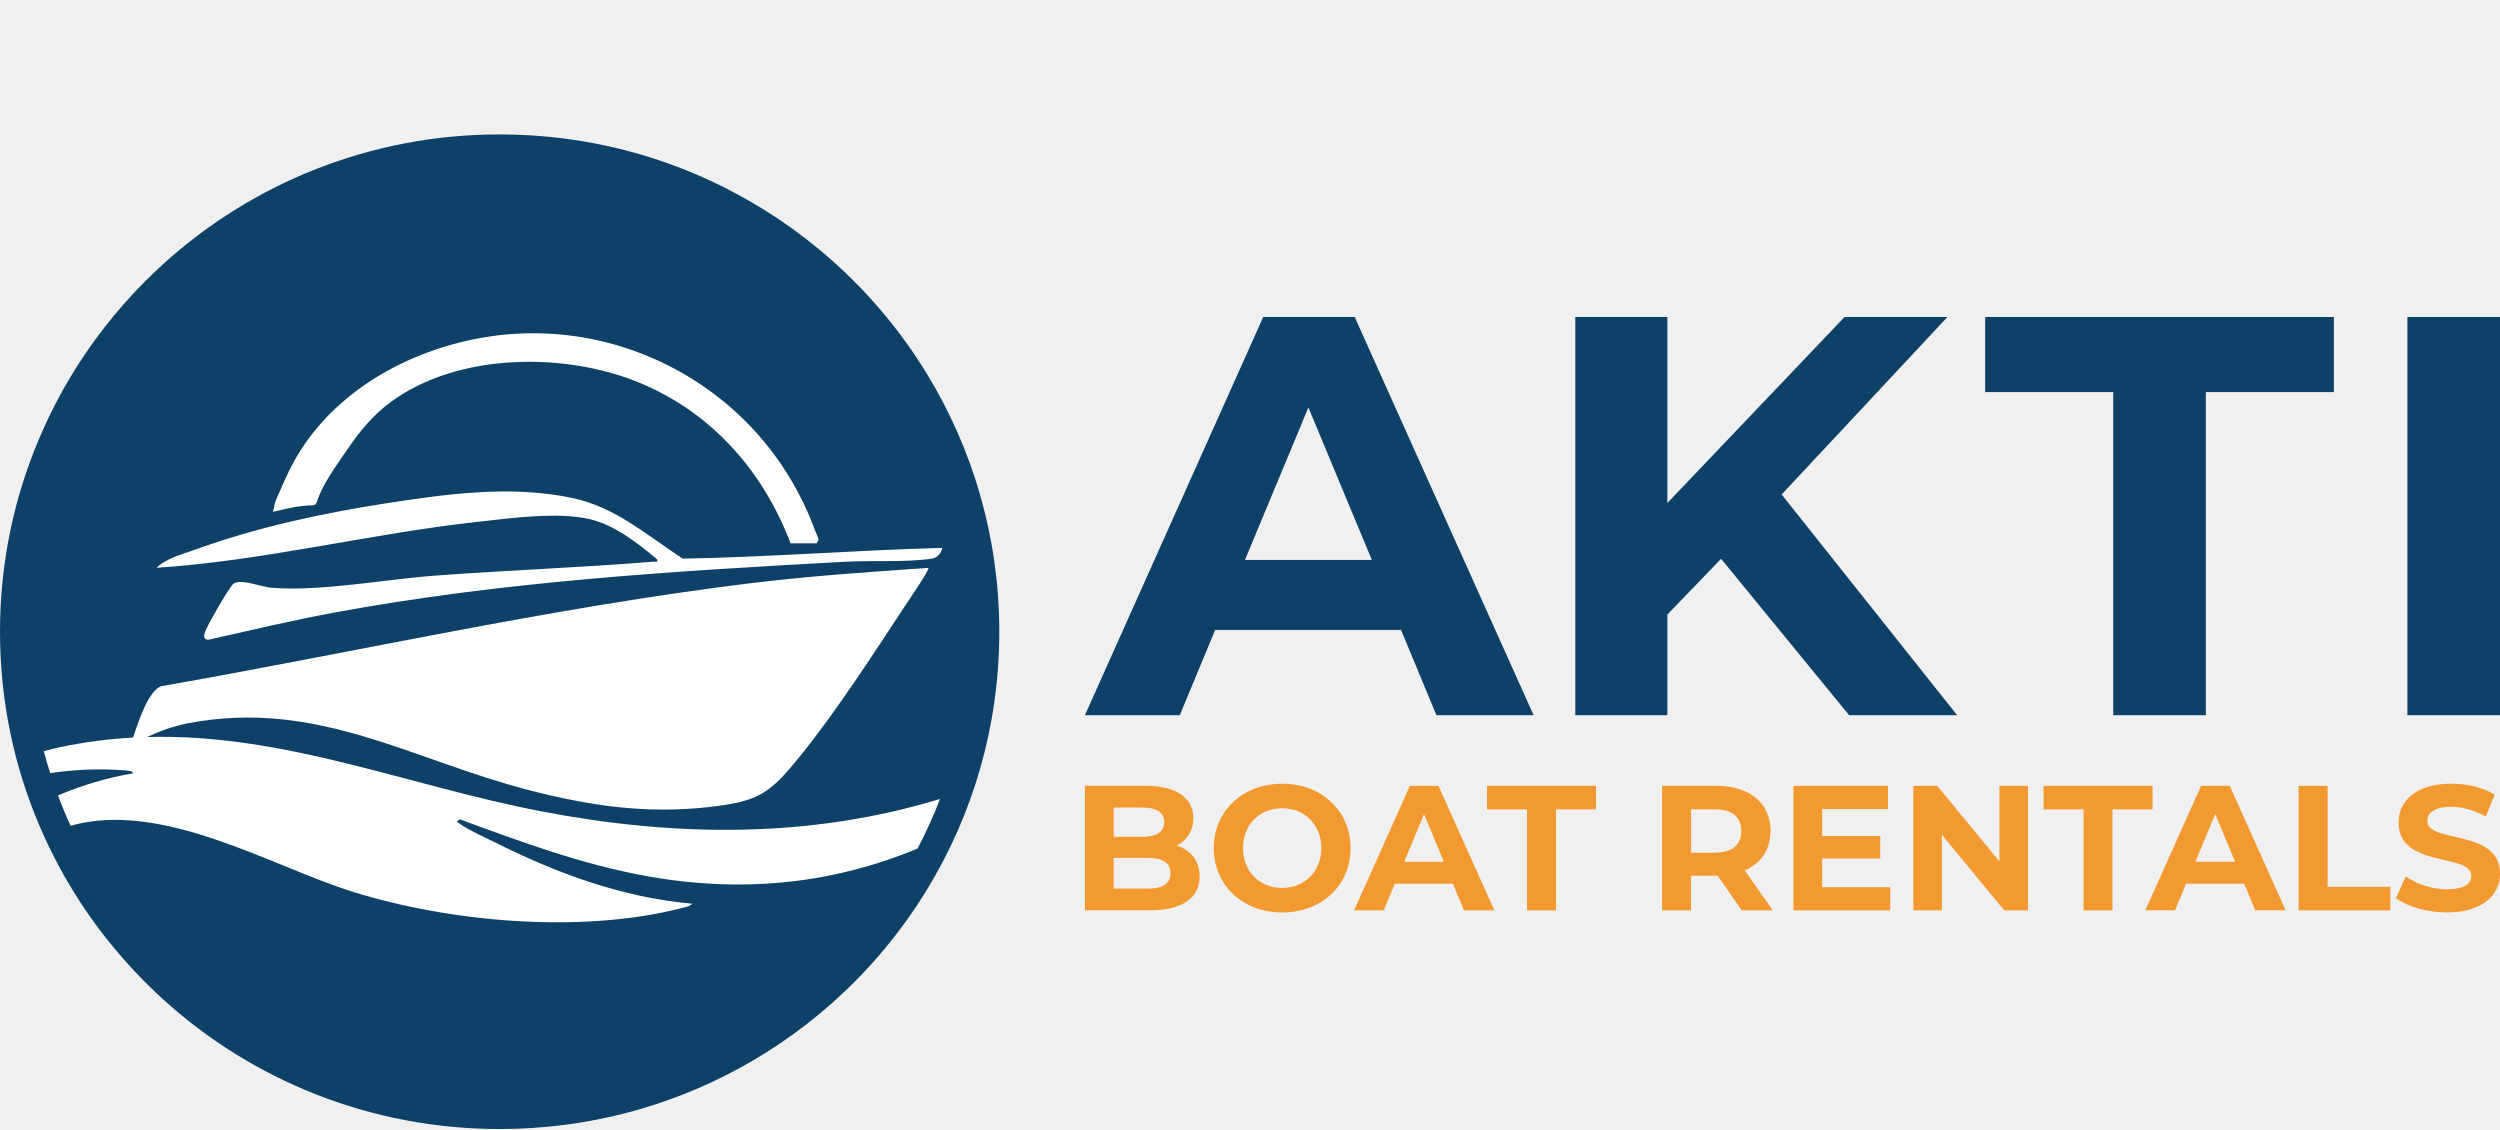
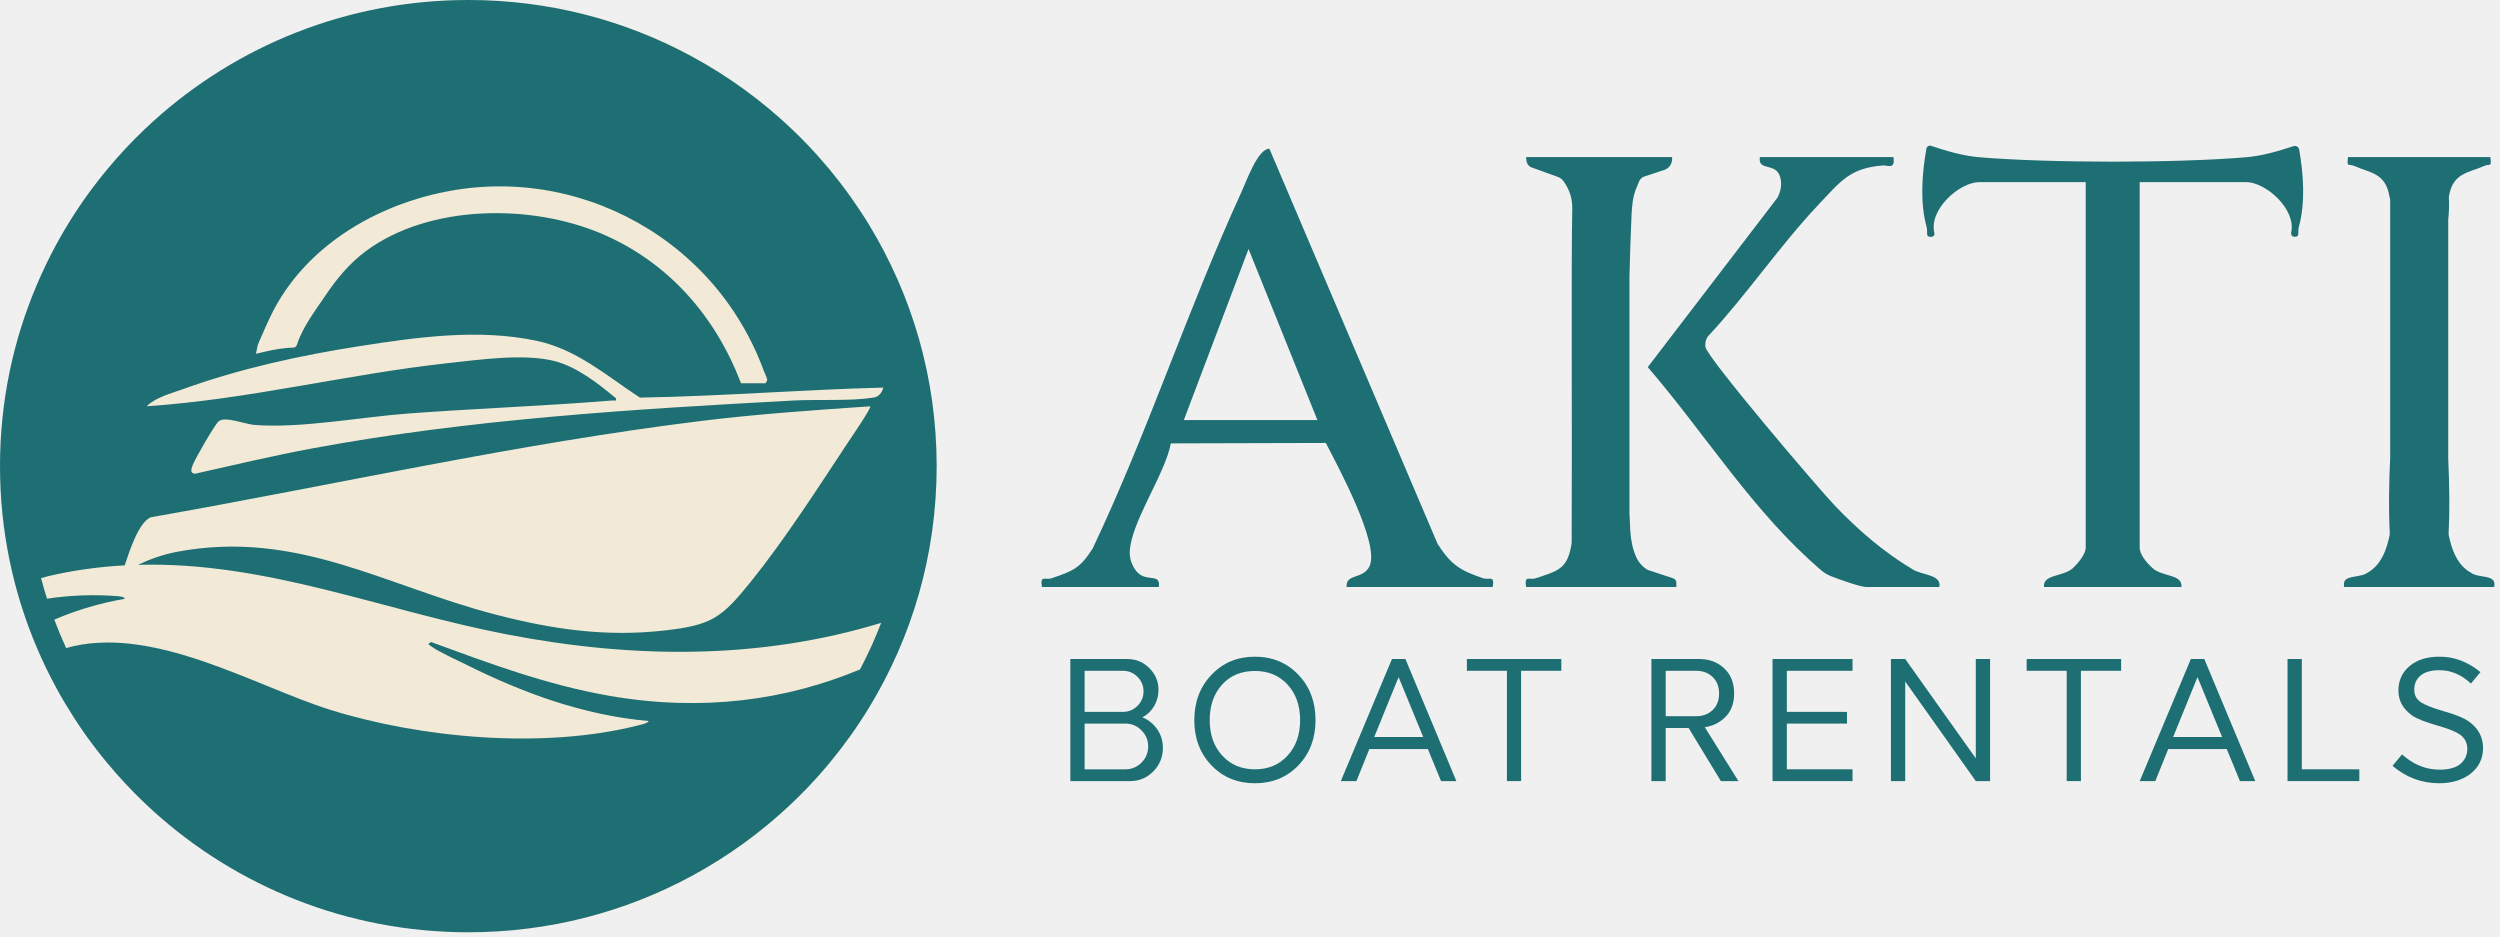
- <svg xmlns="http://www.w3.org/2000/svg" width="186" height="84" viewBox="0 0 186 84" fill="none">
-   <path d="M9.342 57.321C9.491 57.333 9.919 57.373 9.895 57.536C8.09 57.835 6.134 58.404 4.313 59.181C4.601 59.945 4.913 60.702 5.253 61.438C12.059 59.507 20.225 64.469 26.215 66.34C33.429 68.594 43.127 69.486 50.657 67.579C50.877 67.523 51.425 67.411 51.493 67.232C46.26 66.77 41.431 64.954 37.11 62.808C36.349 62.434 34.805 61.729 34.229 61.299C33.993 61.124 33.913 61.152 34.225 60.961C38.766 62.629 43.331 64.341 48.3 65.217C55.762 66.531 62.436 65.568 68.27 63.135C68.898 61.94 69.458 60.71 69.946 59.44C60.316 62.374 50.317 62.291 40.258 60.359C30.26 58.436 21.154 54.558 10.955 54.832C11.935 54.374 12.959 54.008 14.028 53.805C23.562 51.993 30.592 56.517 39.338 58.782C43.839 59.949 48.072 60.574 52.742 60.045C56.483 59.623 57.263 59.061 59.559 56.222C62.316 52.814 64.973 48.657 67.405 44.977C67.585 44.702 69.194 42.361 69.078 42.25C64.625 42.56 60.168 42.859 55.738 43.404C41.091 45.204 26.479 48.509 11.959 51.062C11.027 51.476 10.331 53.574 9.903 54.876C8.162 54.972 6.382 55.191 4.561 55.569C4.125 55.661 3.693 55.768 3.265 55.884C3.409 56.433 3.569 56.979 3.741 57.52C5.577 57.245 7.482 57.17 9.346 57.321H9.342Z" fill="white" />
-   <path d="M43.879 38.626C45.736 39.06 47.46 40.422 48.897 41.62C48.945 41.883 48.781 41.776 48.613 41.788C43.235 42.226 37.83 42.421 32.448 42.819C28.695 43.098 23.838 44.026 20.181 43.727C19.441 43.667 17.881 43.022 17.36 43.436C17.061 43.675 15.432 46.502 15.28 46.956C15.184 47.239 15.068 47.541 15.468 47.605C18.565 46.908 21.678 46.172 24.799 45.59C37.298 43.265 50.253 42.48 62.944 41.792C64.945 41.684 67.445 41.855 69.354 41.557C69.746 41.497 70.034 41.151 70.106 40.764C63.672 40.928 57.235 41.449 50.793 41.561C48.145 39.833 45.792 37.73 42.599 37.053C38.002 36.078 33.161 36.758 28.567 37.471C23.858 38.204 19.041 39.255 14.564 40.876C13.6 41.226 12.351 41.541 11.643 42.246C19.685 41.716 27.539 39.701 35.545 38.825C38.042 38.554 41.471 38.065 43.879 38.626Z" fill="white" />
-   <path d="M22.91 37.607C23.23 37.579 23.466 37.662 23.57 37.336C23.998 35.99 25.05 34.6 25.839 33.434C26.727 32.12 27.751 30.881 29.035 29.93C34.073 26.202 42.139 26.178 47.712 28.536C53.034 30.79 56.775 35.086 58.811 40.422H60.76L60.884 40.191C60.936 40.095 60.676 39.582 60.632 39.466C60.544 39.227 60.456 38.992 60.36 38.757C60.167 38.28 59.959 37.806 59.731 37.344C59.291 36.436 58.787 35.556 58.223 34.712C56.667 32.382 54.662 30.352 52.353 28.759C50.085 27.194 47.524 26.051 44.84 25.406C42.131 24.757 39.302 24.618 36.545 25.016C30.368 25.904 24.214 29.356 21.454 35.126C21.213 35.624 20.993 36.129 20.773 36.635C20.661 36.894 20.529 37.157 20.437 37.423C20.405 37.511 20.321 38.077 20.281 38.084C20.869 37.949 21.458 37.802 22.054 37.706C22.334 37.662 22.618 37.63 22.902 37.607H22.91Z" fill="white" />
-   <path d="M90.415 46.865H104.235L106.872 53.212H114.101L100.79 23.586H93.984L80.717 53.212H87.775L90.411 46.865H90.415ZM97.345 30.316L102.066 41.66H92.624L97.345 30.316Z" fill="#0D4168" />
-   <path d="M124.052 45.722L128.049 41.573L137.575 53.212H145.613L132.554 36.79L144.889 23.586H137.235L124.052 37.423V23.586H117.202V53.212H124.052V45.722Z" fill="#0D4168" />
-   <path d="M157.224 53.212H164.114V29.173H173.641V23.586H147.698V29.173H157.224V53.212Z" fill="#0D4168" />
-   <path d="M186 23.586H179.11V53.212H186V23.586Z" fill="#0D4168" />
-   <path d="M89.251 65.201C89.251 64.039 88.587 63.242 87.55 62.912C88.307 62.514 88.787 61.801 88.787 60.873C88.787 59.432 87.591 58.464 85.266 58.464H80.721V67.726H85.534C87.979 67.726 89.255 66.798 89.255 65.197L89.251 65.201ZM82.857 60.081H84.998C86.046 60.081 86.618 60.439 86.618 61.164C86.618 61.888 86.046 62.263 84.998 62.263H82.857V60.081ZM82.857 66.113V63.824H85.37C86.486 63.824 87.086 64.194 87.086 64.974C87.086 65.755 86.49 66.113 85.37 66.113H82.857Z" fill="#F2992F" />
-   <path d="M90.303 63.099C90.303 65.85 92.456 67.889 95.392 67.889C98.329 67.889 100.482 65.866 100.482 63.099C100.482 60.331 98.313 58.309 95.392 58.309C92.472 58.309 90.303 60.347 90.303 63.099ZM98.305 63.099C98.305 64.859 97.057 66.061 95.392 66.061C93.728 66.061 92.48 64.859 92.48 63.099C92.48 61.339 93.728 60.136 95.392 60.136C97.057 60.136 98.305 61.339 98.305 63.099Z" fill="#F2992F" />
-   <path d="M104.895 58.468L100.746 67.73H102.951L103.775 65.747H108.096L108.92 67.73H111.181L107.02 58.468H104.891H104.895ZM104.471 64.118L105.947 60.574L107.424 64.118H104.471Z" fill="#F2992F" />
-   <path d="M115.77 67.73V60.216H118.747V58.468H110.636V60.216H113.613V67.73H115.77Z" fill="#F2992F" />
-   <path d="M131.73 61.829C131.73 59.75 130.174 58.468 127.689 58.468H123.66V67.73H125.812V65.15H127.793L129.585 67.73H131.898L129.809 64.755C131.018 64.238 131.722 63.222 131.722 61.833L131.73 61.829ZM127.573 63.441H125.816V60.212H127.573C128.889 60.212 129.553 60.805 129.553 61.825C129.553 62.844 128.889 63.437 127.573 63.437V63.441Z" fill="#F2992F" />
-   <path d="M140.464 60.188V58.468H133.43V67.73H140.636V66.01H135.571V63.867H139.892V62.199H135.571V60.188H140.464Z" fill="#F2992F" />
-   <path d="M144.133 58.468H142.349V67.73H144.477V62.107L149.114 67.73H150.883V58.468H148.758V64.09L144.133 58.468Z" fill="#F2992F" />
-   <path d="M157.169 67.73V60.216H160.149V58.468H152.039V60.216H155.016V67.73H157.169Z" fill="#F2992F" />
-   <path d="M162.646 65.743H166.967L167.791 67.726H170.052L165.891 58.464H163.762L159.613 67.726H161.822L162.646 65.743ZM164.815 60.57L166.291 64.114H163.338L164.815 60.57Z" fill="#F2992F" />
-   <path d="M171.02 58.468V67.73H177.838V65.982H173.173V58.468H171.02Z" fill="#F2992F" />
-   <path d="M182.063 66.169C180.947 66.169 179.778 65.771 178.994 65.201L178.262 66.814C179.086 67.447 180.575 67.885 182.051 67.885C184.708 67.885 186 66.563 186 65.014C186 61.614 180.591 62.792 180.591 61.084C180.591 60.503 181.083 60.025 182.359 60.025C183.183 60.025 184.075 60.264 184.94 60.754L185.604 59.125C184.74 58.583 183.543 58.305 182.375 58.305C179.73 58.305 178.454 59.615 178.454 61.188C178.454 64.628 183.863 63.437 183.863 65.169C183.863 65.739 183.343 66.161 182.067 66.161L182.063 66.169Z" fill="#F2992F" />
-   <path d="M3.665 63.039C3.925 63.577 4.201 64.11 4.485 64.636C5.345 66.209 6.314 67.714 7.382 69.135C7.738 69.609 8.106 70.075 8.486 70.533C9.434 71.676 10.447 72.759 11.523 73.782C11.739 73.986 11.955 74.189 12.175 74.388C18.777 80.361 27.547 84 37.174 84C43.591 84 49.629 82.383 54.894 79.536C57.791 77.971 60.456 76.032 62.824 73.786C63.256 73.376 63.676 72.958 64.085 72.532C65.317 71.246 66.453 69.872 67.489 68.423C68.01 67.698 68.502 66.953 68.966 66.189C72.383 60.594 74.347 54.028 74.347 47.004C74.347 39.98 72.379 33.414 68.966 27.819C68.502 27.055 68.005 26.31 67.489 25.585C66.453 24.136 65.313 22.762 64.085 21.476C63.672 21.046 63.252 20.628 62.824 20.222C60.456 17.976 57.791 16.037 54.894 14.472C49.633 11.617 43.595 10 37.178 10C27.551 10 18.781 13.639 12.179 19.612C11.959 19.811 11.743 20.015 11.527 20.218C10.451 21.237 9.434 22.324 8.49 23.467C8.11 23.925 7.742 24.391 7.386 24.864C6.314 26.29 5.345 27.791 4.489 29.364C4.201 29.89 3.929 30.419 3.669 30.961C3.409 31.498 3.161 32.048 2.925 32.601C1.04 37.025 0 41.891 0 47C0 52.109 1.04 56.975 2.921 61.403C3.157 61.956 3.405 62.502 3.665 63.043V63.039ZM20.445 37.423C20.537 37.157 20.669 36.894 20.781 36.635C20.997 36.129 21.221 35.624 21.462 35.126C24.222 29.356 30.376 25.904 36.553 25.016C39.31 24.618 42.139 24.757 44.848 25.406C47.532 26.051 50.089 27.194 52.361 28.759C54.674 30.352 56.675 32.378 58.231 34.712C58.791 35.552 59.295 36.432 59.739 37.344C59.964 37.806 60.175 38.28 60.368 38.757C60.464 38.992 60.552 39.227 60.64 39.466C60.68 39.578 60.94 40.091 60.892 40.191L60.768 40.422H58.819C56.783 35.086 53.042 30.79 47.72 28.536C42.147 26.175 34.081 26.202 29.044 29.93C27.759 30.881 26.731 32.12 25.847 33.434C25.058 34.6 24.002 35.99 23.578 37.336C23.474 37.666 23.238 37.583 22.918 37.607C22.634 37.63 22.35 37.662 22.07 37.706C21.474 37.802 20.885 37.949 20.297 38.084C20.333 38.077 20.421 37.511 20.453 37.423H20.445ZM14.564 40.876C19.041 39.255 23.858 38.204 28.567 37.471C33.161 36.755 38.002 36.074 42.599 37.053C45.792 37.73 48.148 39.833 50.793 41.561C57.239 41.453 63.672 40.928 70.106 40.764C70.034 41.151 69.746 41.493 69.354 41.557C67.441 41.855 64.941 41.684 62.944 41.792C50.253 42.48 37.302 43.265 24.798 45.59C21.678 46.172 18.565 46.908 15.468 47.605C15.068 47.541 15.184 47.243 15.28 46.956C15.432 46.502 17.06 43.675 17.36 43.436C17.881 43.022 19.441 43.667 20.181 43.727C23.838 44.026 28.691 43.094 32.448 42.819C37.83 42.421 43.235 42.226 48.612 41.788C48.781 41.776 48.945 41.879 48.897 41.62C47.46 40.422 45.736 39.06 43.879 38.626C41.471 38.065 38.042 38.55 35.545 38.825C27.539 39.701 19.685 41.716 11.643 42.246C12.355 41.537 13.6 41.222 14.564 40.876ZM4.557 55.569C6.378 55.191 8.154 54.968 9.899 54.876C10.331 53.574 11.023 51.476 11.955 51.062C26.479 48.509 41.091 45.2 55.734 43.404C60.167 42.859 64.621 42.556 69.074 42.25C69.19 42.361 67.585 44.702 67.401 44.977C64.969 48.657 62.312 52.81 59.555 56.222C57.259 59.065 56.479 59.623 52.738 60.045C48.068 60.574 43.835 59.949 39.334 58.782C30.588 56.517 23.558 51.993 14.024 53.805C12.955 54.008 11.931 54.37 10.951 54.832C21.145 54.554 30.252 58.432 40.254 60.359C50.313 62.295 60.312 62.374 69.942 59.44C69.454 60.71 68.894 61.94 68.266 63.135C62.436 65.568 55.758 66.531 48.297 65.217C43.327 64.341 38.762 62.629 34.221 60.961C33.909 61.152 33.989 61.12 34.225 61.299C34.801 61.729 36.345 62.434 37.106 62.808C41.431 64.954 46.256 66.774 51.489 67.232C51.421 67.411 50.873 67.523 50.653 67.579C43.127 69.486 33.425 68.594 26.211 66.34C20.221 64.465 12.055 59.503 5.249 61.438C4.909 60.698 4.597 59.945 4.309 59.181C6.13 58.404 8.086 57.835 9.891 57.536C9.919 57.369 9.486 57.333 9.338 57.321C7.47 57.17 5.569 57.245 3.733 57.52C3.561 56.979 3.401 56.433 3.257 55.884C3.685 55.768 4.117 55.661 4.553 55.569H4.557Z" fill="#0D4168" />
+ <svg xmlns="http://www.w3.org/2000/svg" width="227" height="85" viewBox="0 0 227 85" fill="none">
+   <circle cx="42.707" cy="42.326" r="42.326" fill="#F2EAD6" />
+   <path d="M4.192 60.674C4.49 61.288 4.806 61.899 5.131 62.5C6.115 64.299 7.222 66.021 8.444 67.647C8.852 68.189 9.273 68.722 9.708 69.246C10.792 70.554 11.95 71.793 13.182 72.963C13.429 73.195 13.676 73.428 13.928 73.656C21.48 80.488 31.512 84.651 42.524 84.651C49.866 84.651 56.772 82.802 62.796 79.545C66.109 77.755 69.157 75.537 71.867 72.968C72.361 72.499 72.842 72.02 73.309 71.533C74.719 70.062 76.018 68.49 77.204 66.832C77.799 66.003 78.362 65.151 78.893 64.277C82.801 57.877 85.049 50.365 85.049 42.33C85.049 34.295 82.797 26.784 78.893 20.384C78.362 19.509 77.794 18.658 77.204 17.829C76.018 16.171 74.714 14.599 73.309 13.128C72.837 12.636 72.357 12.158 71.867 11.693C69.157 9.124 66.109 6.905 62.796 5.115C56.777 1.849 49.87 0 42.529 0C31.517 0 21.484 4.163 13.932 10.996C13.681 11.224 13.433 11.456 13.186 11.688C11.955 12.854 10.792 14.098 9.712 15.405C9.277 15.929 8.856 16.462 8.449 17.004C7.222 18.635 6.115 20.352 5.135 22.151C4.806 22.753 4.495 23.358 4.197 23.978C3.9 24.593 3.616 25.221 3.346 25.855C1.19 30.915 0 36.482 0 42.326C0 48.17 1.19 53.736 3.341 58.801C3.611 59.435 3.895 60.059 4.192 60.678V60.674ZM23.388 31.371C23.493 31.066 23.645 30.765 23.773 30.469C24.02 29.89 24.276 29.312 24.551 28.742C27.709 22.142 34.748 18.193 41.815 17.177C44.968 16.722 48.204 16.881 51.303 17.624C54.374 18.361 57.299 19.669 59.898 21.459C62.544 23.281 64.832 25.599 66.613 28.269C67.254 29.23 67.83 30.237 68.338 31.28C68.595 31.808 68.837 32.35 69.057 32.897C69.167 33.166 69.267 33.434 69.368 33.708C69.414 33.835 69.711 34.423 69.656 34.537L69.514 34.801H67.286C64.956 28.697 60.676 23.782 54.589 21.204C48.214 18.503 38.986 18.535 33.224 22.798C31.755 23.887 30.578 25.303 29.567 26.807C28.665 28.141 27.457 29.731 26.972 31.271C26.853 31.649 26.583 31.553 26.217 31.58C25.892 31.608 25.567 31.644 25.246 31.694C24.564 31.803 23.892 31.972 23.219 32.127C23.26 32.118 23.361 31.471 23.397 31.371H23.388ZM16.66 35.32C21.782 33.466 27.292 32.264 32.679 31.425C37.934 30.606 43.472 29.827 48.731 30.947C52.383 31.721 55.079 34.127 58.104 36.103C65.478 35.98 72.837 35.379 80.197 35.193C80.115 35.634 79.785 36.026 79.337 36.099C77.149 36.441 74.288 36.245 72.004 36.368C57.486 37.156 42.671 38.053 28.368 40.713C24.798 41.378 21.237 42.221 17.694 43.018C17.237 42.945 17.369 42.604 17.479 42.276C17.653 41.756 19.516 38.522 19.859 38.249C20.454 37.775 22.239 38.513 23.086 38.581C27.269 38.923 32.821 37.857 37.119 37.543C43.275 37.087 49.458 36.864 55.61 36.363C55.802 36.349 55.99 36.468 55.935 36.172C54.292 34.801 52.319 33.243 50.195 32.746C47.44 32.104 43.517 32.66 40.661 32.974C31.503 33.976 22.518 36.281 13.319 36.887C14.134 36.076 15.557 35.716 16.66 35.32ZM5.213 52.128C7.296 51.696 9.328 51.441 11.323 51.336C11.818 49.846 12.61 47.446 13.676 46.972C30.29 44.052 47.005 40.267 63.757 38.212C68.828 37.589 73.922 37.242 79.016 36.892C79.149 37.019 77.314 39.697 77.103 40.012C74.32 44.221 71.281 48.972 68.128 52.875C65.501 56.128 64.608 56.765 60.329 57.248C54.987 57.854 50.145 57.139 44.996 55.804C34.991 53.212 26.949 48.038 16.042 50.11C14.82 50.343 13.648 50.757 12.527 51.286C24.189 50.967 34.606 55.403 46.049 57.608C57.555 59.822 68.993 59.913 80.01 56.556C79.451 58.009 78.81 59.416 78.092 60.783C71.423 63.566 63.784 64.668 55.248 63.165C49.564 62.163 44.341 60.204 39.147 58.296C38.79 58.514 38.881 58.478 39.151 58.683C39.81 59.175 41.577 59.981 42.447 60.409C47.394 62.865 52.914 64.946 58.901 65.47C58.823 65.675 58.196 65.803 57.944 65.866C49.335 68.048 38.236 67.028 29.983 64.45C23.132 62.304 13.79 56.629 6.005 58.843C5.616 57.995 5.259 57.134 4.929 56.26C7.012 55.371 9.25 54.72 11.314 54.379C11.346 54.187 10.852 54.146 10.683 54.133C8.545 53.959 6.371 54.046 4.27 54.36C4.073 53.741 3.89 53.117 3.726 52.488C4.215 52.356 4.71 52.233 5.209 52.128H5.213Z" fill="#1E6F73" />
+   <path d="M134.652 52.5C132.597 51.803 131.767 51.301 130.538 49.395L115.259 13.501C114.216 13.495 113.18 16.441 112.732 17.417C107.867 28.023 104.229 39.217 99.229 49.773C98.08 51.609 97.415 51.848 95.495 52.5C94.906 52.7 94.416 52.167 94.608 53.3H105.22C105.406 52.02 104.181 52.862 103.302 51.997C102.85 51.553 102.554 50.762 102.58 50.116C102.689 47.392 105.777 43.101 106.314 40.259L120.385 40.22C121.486 42.358 125.284 49.356 124.36 51.394C123.792 52.645 122.169 52.041 122.275 53.3H135.54C135.731 52.166 135.242 52.7 134.652 52.5L134.652 52.5ZM107.493 38.14L113.368 22.608L119.621 38.14H107.493Z" fill="#1E6F73" />
+   <path d="M151.921 52.509L149.606 51.746C149.143 51.471 148.776 51.059 148.56 50.566C148.235 49.823 148.083 49.035 148.032 48.199C148.003 47.738 147.978 47.209 147.955 46.623V25.064C148.005 23.116 148.068 21.241 148.145 19.521C148.182 18.689 148.256 17.859 148.575 17.089L148.832 16.471C148.921 16.257 149.099 16.093 149.319 16.02L151.129 15.425C151.521 15.296 151.795 14.941 151.821 14.53L151.838 14.263H138.573L138.598 14.567C138.622 14.861 138.816 15.114 139.094 15.214L141.442 16.06C141.67 16.142 141.865 16.294 142 16.494C142.526 17.266 142.779 18.018 142.761 18.98C142.653 24.64 142.761 39.053 142.707 49.286C142.366 51.715 141.418 51.834 139.46 52.5C138.872 52.7 138.381 52.166 138.572 53.3H152.216V52.916C152.216 52.731 152.098 52.567 151.922 52.509H151.921Z" fill="#1E6F73" />
+   <path d="M173.695 51.717C171.014 50.109 168.762 48.163 166.608 45.919C165.165 44.416 154.939 32.415 154.848 31.488C154.816 31.158 154.874 30.848 155.056 30.567C158.536 26.856 161.629 22.275 165.092 18.611C167.158 16.425 167.989 15.246 170.996 15.024C171.385 14.995 172.111 15.43 171.924 14.263H159.796C159.59 15.583 161.231 14.716 161.631 16.047C161.824 16.689 161.705 17.363 161.395 17.948L149.616 33.336C154.871 39.432 159.231 46.558 165.368 51.782C165.63 52.006 165.927 52.186 166.248 52.315C167.232 52.709 168.995 53.3 169.46 53.3H176.093C176.306 52.165 174.569 52.241 173.695 51.717Z" fill="#1E6F73" />
+   <path d="M208.249 13.27C206.873 13.726 205.399 14.155 203.964 14.276C200.806 14.543 196.33 14.677 191.835 14.68C187.34 14.676 182.864 14.543 179.706 14.276C178.243 14.152 176.738 13.709 175.339 13.243C175.152 13.181 174.953 13.299 174.919 13.493C174.514 15.777 174.32 18.37 174.931 20.586C175.086 21.152 174.759 21.536 175.4 21.502C175.566 21.494 175.685 21.334 175.644 21.172C175.11 19.022 177.933 16.537 179.719 16.537H189.384V49.7C189.384 50.431 188.453 51.368 188.228 51.575C187.331 52.4 185.473 52.113 185.594 53.3H198.075C198.197 52.113 196.338 52.401 195.441 51.575C195.217 51.368 194.285 50.515 194.285 49.7V16.537H203.95C205.72 16.537 208.507 18.977 208.039 21.113C207.995 21.313 208.142 21.505 208.346 21.504C208.884 21.503 208.589 21.128 208.739 20.586C209.342 18.398 209.16 15.842 208.766 13.58C208.724 13.34 208.48 13.193 208.249 13.27Z" fill="#1E6F73" />
+   <path d="M226.471 53.282C226.713 52.202 225.36 52.487 224.549 52.116L224.081 51.833C223.019 51.063 222.597 49.825 222.332 48.529C222.443 46.289 222.407 43.998 222.3 41.682V19.935C222.374 19.259 222.398 18.577 222.353 17.884C222.699 15.693 224.087 15.72 225.589 15.057C226.049 14.854 226.266 15.234 226.121 14.262H213.202C213.057 15.235 213.275 14.855 213.734 15.057C215.236 15.72 216.624 15.693 216.97 17.884C216.987 17.942 217.007 18.007 217.028 18.079V41.57C216.917 43.923 216.879 46.252 216.991 48.529C216.727 49.825 216.305 51.063 215.242 51.832L214.774 52.116C213.963 52.487 212.61 52.201 212.852 53.282L212.823 53.299H226.5L226.47 53.282L226.471 53.282Z" fill="#1E6F73" />
+   <path d="M221.474 59.627C222.808 59.611 224.059 60.078 225.227 61.026L224.359 62.066C223.499 61.258 222.545 60.855 221.498 60.855C220.721 60.855 220.14 61.026 219.754 61.37C219.395 61.673 219.215 62.095 219.215 62.637C219.215 63.143 219.436 63.531 219.879 63.802C220.265 64.042 220.924 64.297 221.857 64.568C222.931 64.865 223.708 65.183 224.187 65.522C225.037 66.137 225.461 66.934 225.461 67.914C225.461 68.894 225.071 69.684 224.289 70.283C223.543 70.841 222.605 71.12 221.474 71.12C219.9 71.12 218.488 70.593 217.237 69.54L218.105 68.501C219.131 69.423 220.27 69.884 221.521 69.884C222.319 69.884 222.928 69.725 223.351 69.407C223.804 69.048 224.031 68.574 224.031 67.985C224.026 67.427 223.791 66.989 223.327 66.671C222.962 66.426 222.321 66.171 221.404 65.905C220.278 65.587 219.499 65.285 219.066 64.998C218.206 64.404 217.776 63.638 217.776 62.7C217.776 61.793 218.112 61.055 218.785 60.487C219.462 59.914 220.359 59.627 221.474 59.627Z" fill="#1E6F73" />
+   <path d="M207.708 59.838H209.006V69.853H214.228V70.924H207.708V59.838Z" fill="#1E6F73" />
+   <path d="M198.93 59.838H200.15L204.778 70.924H203.386L202.19 68.016H196.874L195.701 70.924H194.286L198.93 59.838ZM199.532 61.48L197.32 66.921H201.768L199.532 61.48Z" fill="#1E6F73" />
+   <path d="M184.022 59.838H192.598V60.909H188.947V70.924H187.657V60.909H184.022V59.838Z" fill="#1E6F73" />
+   <path d="M171.695 59.838H172.993L179.403 68.86V59.838H180.701V70.924H179.403L172.993 61.879V70.924H171.695V59.838Z" fill="#1E6F73" />
+   <path d="M160.946 59.838H168.209V60.909H162.244V64.638H167.709V65.702H162.244V69.853H168.209V70.924H160.946V59.838Z" fill="#1E6F73" />
+   <path d="M151.246 60.909V65.029H154.029C154.623 65.029 155.115 64.844 155.506 64.474C155.897 64.099 156.093 63.599 156.093 62.973C156.093 62.343 155.897 61.842 155.506 61.472C155.115 61.097 154.623 60.909 154.029 60.909H151.246ZM156.257 70.924L153.325 66.1H151.246V70.924H149.948V59.838H154.302C155.199 59.838 155.949 60.12 156.554 60.682C157.159 61.245 157.461 62.009 157.461 62.973C157.461 63.922 157.159 64.667 156.554 65.209C156.064 65.657 155.478 65.931 154.795 66.03L157.852 70.924H156.257Z" fill="#1E6F73" />
+   <path d="M133.192 59.838H141.768V60.909H138.117V70.924H136.827V60.909H133.192V59.838Z" fill="#1E6F73" />
+   <path d="M126.391 59.838H127.611L132.239 70.924H130.847L129.651 68.016H124.335L123.162 70.924H121.747L126.391 59.838ZM126.993 61.48L124.78 66.921H129.229L126.993 61.48Z" fill="#1E6F73" />
+   <path d="M117.902 61.277C118.934 62.361 119.45 63.732 119.45 65.389C119.45 67.046 118.929 68.417 117.887 69.501C116.849 70.58 115.536 71.12 113.946 71.12C112.362 71.12 111.048 70.58 110.006 69.501C108.964 68.417 108.442 67.046 108.442 65.389C108.442 63.732 108.964 62.358 110.006 61.269C111.048 60.174 112.362 59.627 113.946 59.627C115.536 59.627 116.855 60.177 117.902 61.277ZM109.842 65.389C109.842 66.708 110.222 67.781 110.983 68.61C111.739 69.439 112.727 69.853 113.946 69.853C115.166 69.853 116.154 69.439 116.909 68.61C117.67 67.781 118.051 66.708 118.051 65.389C118.051 64.07 117.673 62.997 116.917 62.168C116.161 61.339 115.171 60.925 113.946 60.925C112.701 60.925 111.705 61.339 110.96 62.168C110.214 62.997 109.842 64.07 109.842 65.389Z" fill="#1E6F73" />
+   <path d="M102.361 59.838C103.138 59.838 103.802 60.112 104.355 60.659C104.912 61.206 105.191 61.868 105.191 62.645C105.191 63.176 105.058 63.666 104.793 64.115C104.532 64.563 104.178 64.902 103.729 65.131C104.292 65.366 104.743 65.73 105.082 66.226C105.421 66.721 105.59 67.284 105.59 67.914C105.59 68.743 105.301 69.452 104.722 70.041C104.144 70.63 103.44 70.924 102.611 70.924H97.186V59.838H102.361ZM101.962 60.909H98.483V64.638H101.962C102.478 64.638 102.919 64.456 103.284 64.091C103.648 63.726 103.831 63.289 103.831 62.778C103.831 62.262 103.648 61.821 103.284 61.456C102.919 61.092 102.478 60.909 101.962 60.909ZM98.483 65.702V69.853H102.189C102.752 69.853 103.237 69.653 103.643 69.251C104.05 68.845 104.253 68.35 104.253 67.766C104.253 67.203 104.05 66.718 103.643 66.312C103.237 65.905 102.752 65.702 102.189 65.702H98.483Z" fill="#1E6F73" />
</svg>
